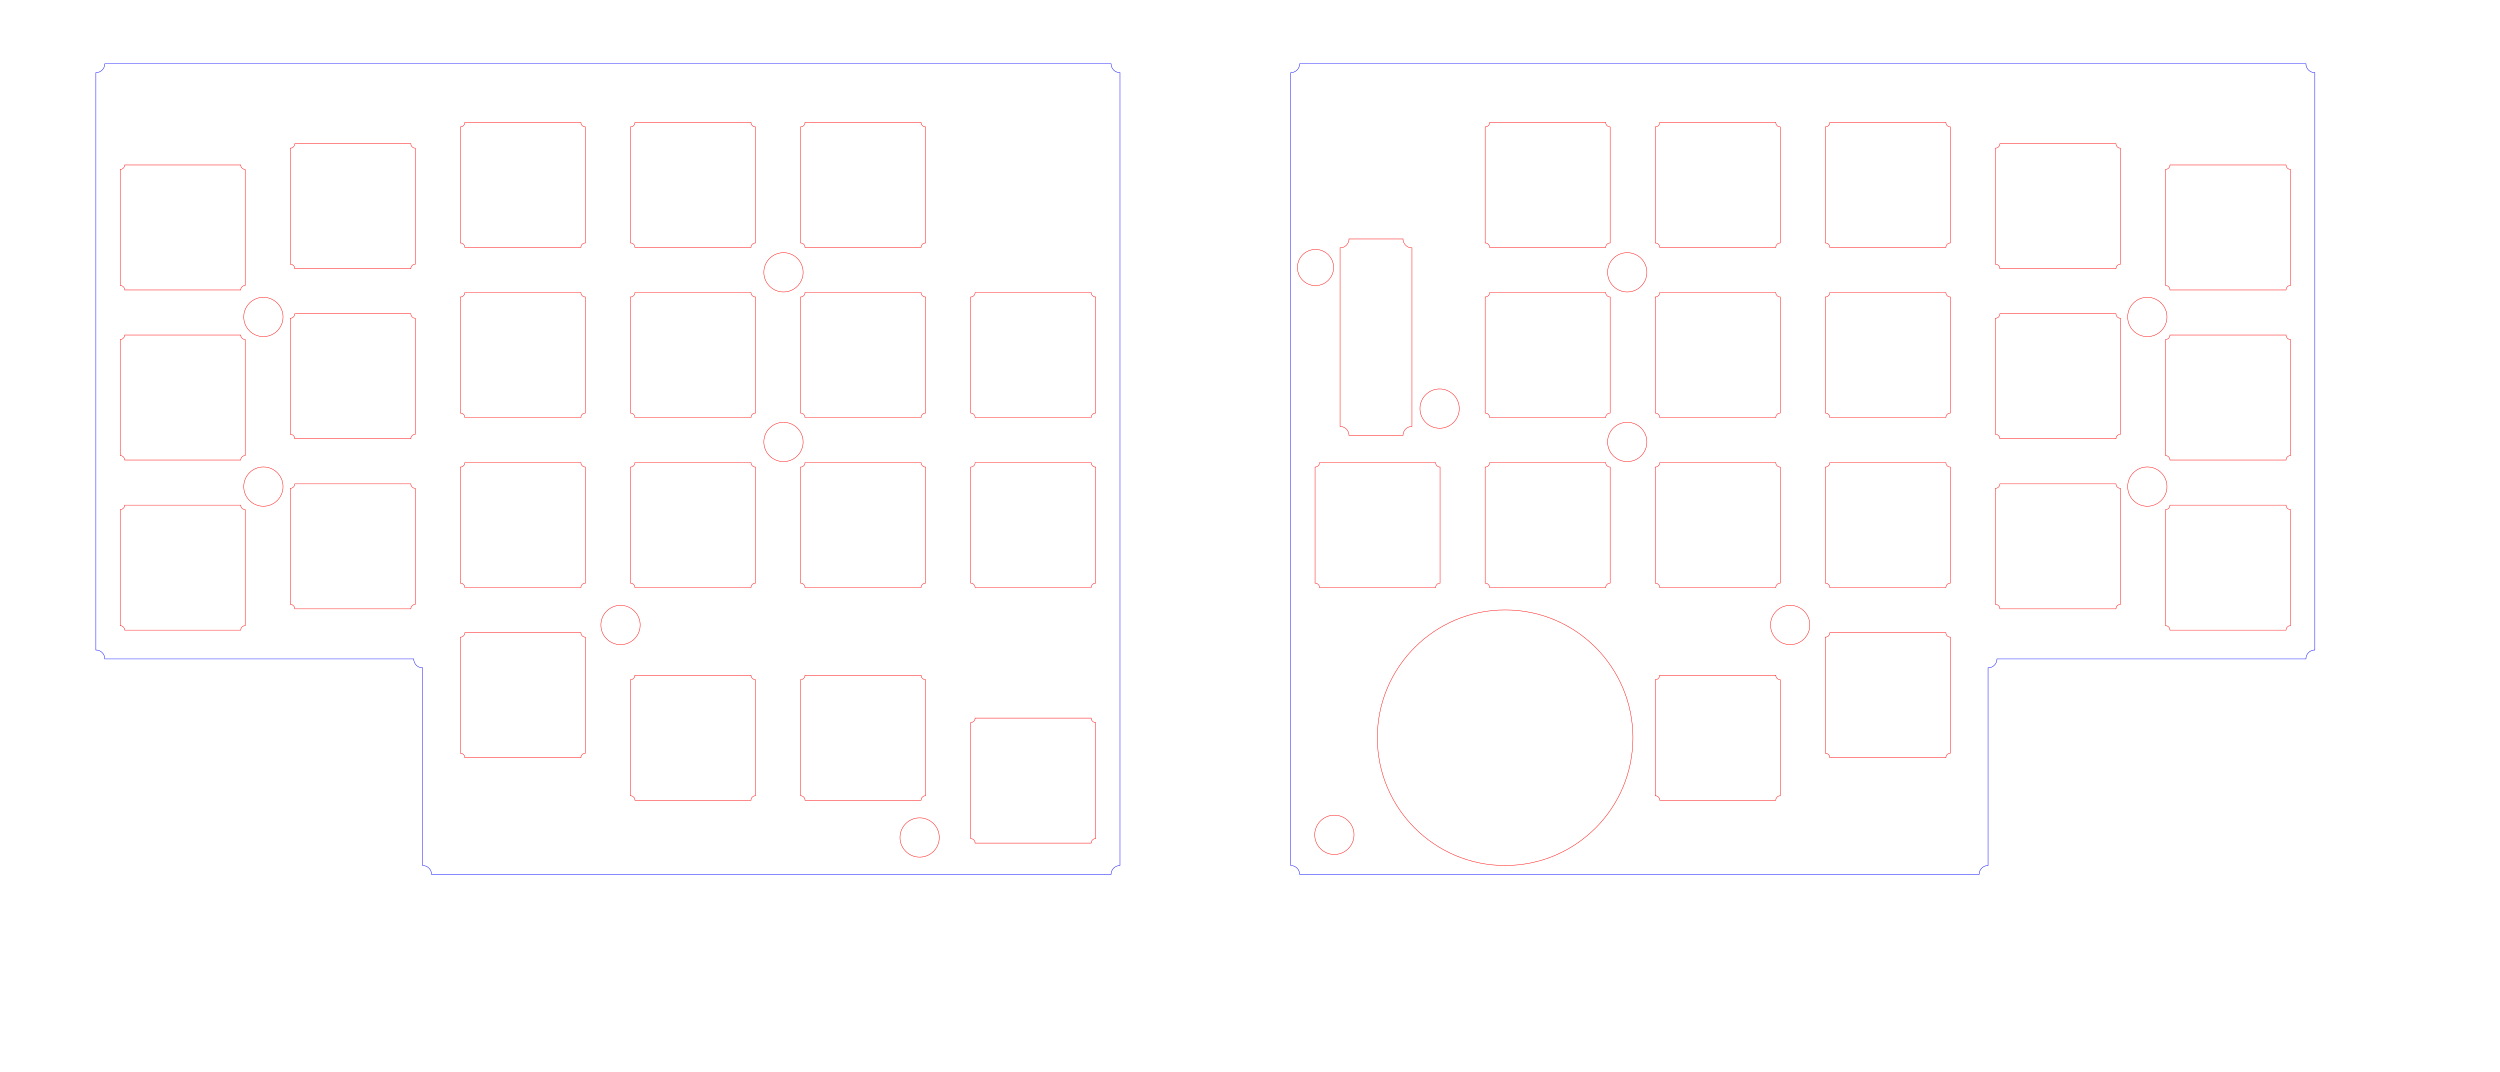
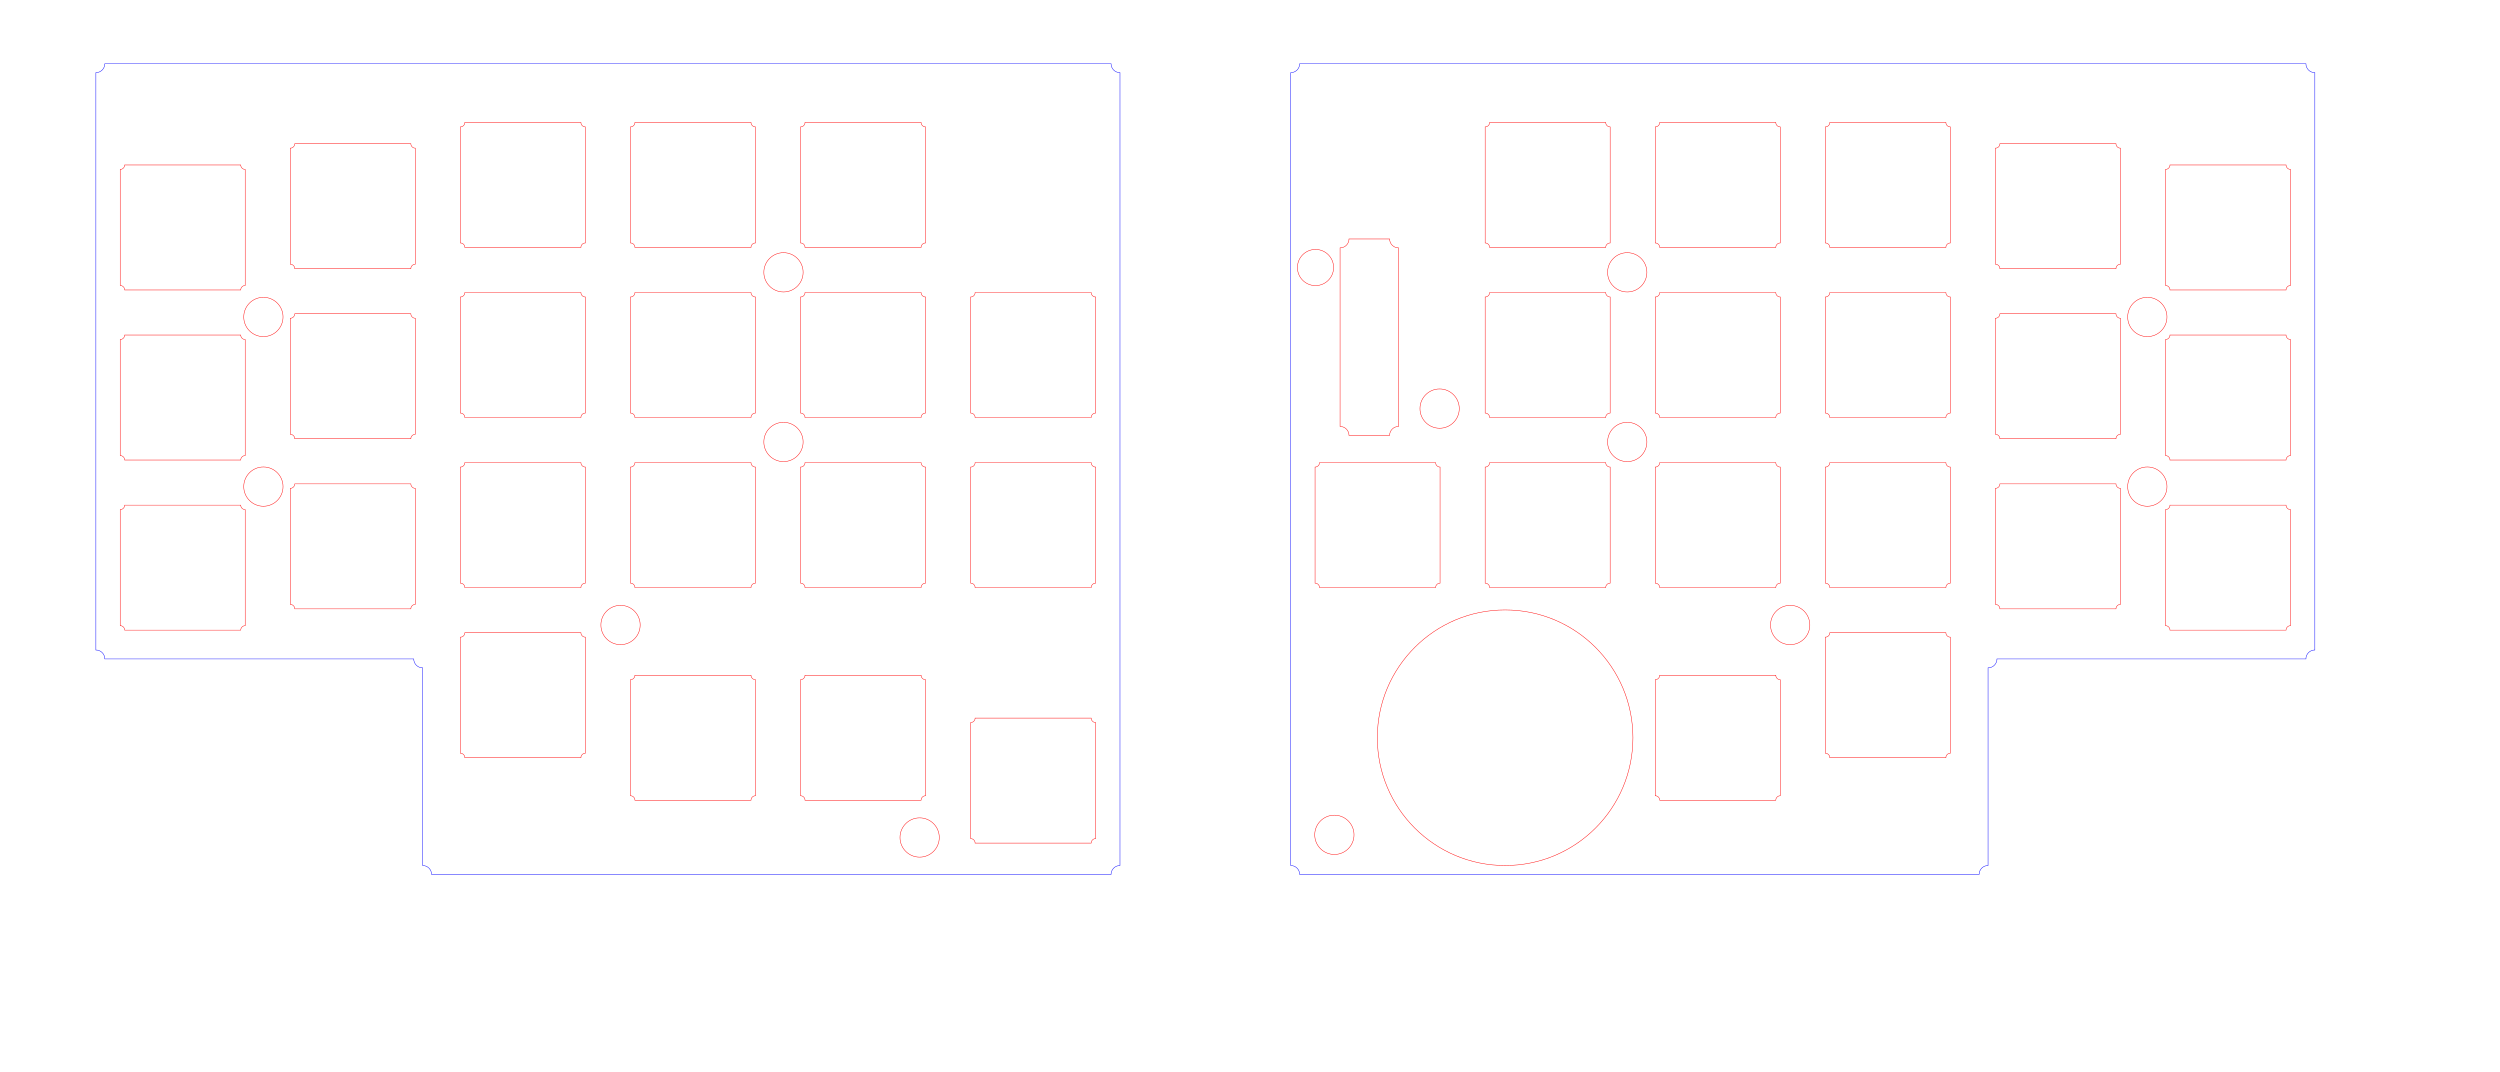
<svg xmlns="http://www.w3.org/2000/svg" version="1.1" width="280.0mm" height="120.0mm" viewBox="0 0 280.0 120.0">
  <g id="CUT2" style="fill:none;stroke:#0000ff;stroke-width:0.05">
    <path d="M 10.738 8.137 A 1 1 0 0 0 11.738 7.138 L 124.438 7.138 A 1 1 0 0 0 125.438 8.137 L 125.438 96.938 A 1 1 0 0 0 124.438 97.938 L 48.337 97.938 A 1 1 0 0 0 47.337 96.938 L 47.337 74.8 A 1 1 0 0 1 46.337 73.8 L 11.738 73.8 A 1 1 0 0 0 10.738 72.8 L 10.738 8.137 Z" />
    <path d="M 144.562 8.137 A 1 1 0 0 0 145.562 7.138 L 258.262 7.138 A 1 1 0 0 0 259.262 8.137 L 259.262 72.8 A 1 1 0 0 0 258.262 73.8 L 223.662 73.8 A 1 1 0 0 1 222.662 74.8 L 222.662 96.938 A 1 1 0 0 0 221.662 97.938 L 145.562 97.938 A 1 1 0 0 0 144.562 96.938 L 144.562 8.137 Z" />
  </g>
  <g id="CUT1" style="fill:none;stroke:#ff0000;stroke-width:0.05">
    <path d="M 13.463 18.975 A 0.5 0.5 0 0 0 13.963 18.475 L 26.962 18.475 A 0.5 0.5 0 0 0 27.462 18.975 L 27.462 31.975 A 0.5 0.5 0 0 0 26.962 32.475 L 13.963 32.475 A 0.5 0.5 0 0 0 13.463 31.975 L 13.463 18.975 Z" />
    <path d="M 13.463 38.025 A 0.5 0.5 0 0 0 13.963 37.525 L 26.962 37.525 A 0.5 0.5 0 0 0 27.462 38.025 L 27.462 51.025 A 0.5 0.5 0 0 0 26.962 51.525 L 13.963 51.525 A 0.5 0.5 0 0 0 13.463 51.025 L 13.463 38.025 Z" />
    <path d="M 13.463 57.075 A 0.5 0.5 0 0 0 13.963 56.575 L 26.962 56.575 A 0.5 0.5 0 0 0 27.462 57.075 L 27.462 70.075 A 0.5 0.5 0 0 0 26.962 70.575 L 13.963 70.575 A 0.5 0.5 0 0 0 13.463 70.075 L 13.463 57.075 Z" />
    <path d="M 32.513 16.594 A 0.5 0.5 0 0 0 33.013 16.094 L 46.013 16.094 A 0.5 0.5 0 0 0 46.513 16.594 L 46.513 29.594 A 0.5 0.5 0 0 0 46.013 30.094 L 33.013 30.094 A 0.5 0.5 0 0 0 32.513 29.594 L 32.513 16.594 Z" />
    <path d="M 32.513 35.644 A 0.5 0.5 0 0 0 33.013 35.144 L 46.013 35.144 A 0.5 0.5 0 0 0 46.513 35.644 L 46.513 48.644 A 0.5 0.5 0 0 0 46.013 49.144 L 33.013 49.144 A 0.5 0.5 0 0 0 32.513 48.644 L 32.513 35.644 Z" />
    <path d="M 32.513 54.694 A 0.5 0.5 0 0 0 33.013 54.194 L 46.013 54.194 A 0.5 0.5 0 0 0 46.513 54.694 L 46.513 67.694 A 0.5 0.5 0 0 0 46.013 68.194 L 33.013 68.194 A 0.5 0.5 0 0 0 32.513 67.694 L 32.513 54.694 Z" />
    <path d="M 51.562 14.213 A 0.5 0.5 0 0 0 52.062 13.713 L 65.062 13.713 A 0.5 0.5 0 0 0 65.562 14.213 L 65.562 27.212 A 0.5 0.5 0 0 0 65.062 27.712 L 52.062 27.712 A 0.5 0.5 0 0 0 51.562 27.212 L 51.562 14.213 Z" />
    <path d="M 51.562 33.263 A 0.5 0.5 0 0 0 52.062 32.763 L 65.062 32.763 A 0.5 0.5 0 0 0 65.562 33.263 L 65.562 46.263 A 0.5 0.5 0 0 0 65.062 46.763 L 52.062 46.763 A 0.5 0.5 0 0 0 51.562 46.263 L 51.562 33.263 Z" />
    <path d="M 51.562 52.312 A 0.5 0.5 0 0 0 52.062 51.812 L 65.062 51.812 A 0.5 0.5 0 0 0 65.562 52.312 L 65.562 65.312 A 0.5 0.5 0 0 0 65.062 65.812 L 52.062 65.812 A 0.5 0.5 0 0 0 51.562 65.312 L 51.562 52.312 Z" />
    <path d="M 70.612 14.213 A 0.5 0.5 0 0 0 71.112 13.713 L 84.112 13.713 A 0.5 0.5 0 0 0 84.612 14.213 L 84.612 27.212 A 0.5 0.5 0 0 0 84.112 27.712 L 71.112 27.712 A 0.5 0.5 0 0 0 70.612 27.212 L 70.612 14.213 Z" />
    <path d="M 70.612 33.263 A 0.5 0.5 0 0 0 71.112 32.763 L 84.112 32.763 A 0.5 0.5 0 0 0 84.612 33.263 L 84.612 46.263 A 0.5 0.5 0 0 0 84.112 46.763 L 71.112 46.763 A 0.5 0.5 0 0 0 70.612 46.263 L 70.612 33.263 Z" />
    <path d="M 70.612 52.312 A 0.5 0.5 0 0 0 71.112 51.812 L 84.112 51.812 A 0.5 0.5 0 0 0 84.612 52.312 L 84.612 65.312 A 0.5 0.5 0 0 0 84.112 65.812 L 71.112 65.812 A 0.5 0.5 0 0 0 70.612 65.312 L 70.612 52.312 Z" />
    <path d="M 89.662 14.213 A 0.5 0.5 0 0 0 90.162 13.713 L 103.162 13.713 A 0.5 0.5 0 0 0 103.662 14.213 L 103.662 27.212 A 0.5 0.5 0 0 0 103.162 27.712 L 90.162 27.712 A 0.5 0.5 0 0 0 89.662 27.212 L 89.662 14.213 Z" />
    <path d="M 89.662 33.263 A 0.5 0.5 0 0 0 90.162 32.763 L 103.162 32.763 A 0.5 0.5 0 0 0 103.662 33.263 L 103.662 46.263 A 0.5 0.5 0 0 0 103.162 46.763 L 90.162 46.763 A 0.5 0.5 0 0 0 89.662 46.263 L 89.662 33.263 Z" />
    <path d="M 89.662 52.312 A 0.5 0.5 0 0 0 90.162 51.812 L 103.162 51.812 A 0.5 0.5 0 0 0 103.662 52.312 L 103.662 65.312 A 0.5 0.5 0 0 0 103.162 65.812 L 90.162 65.812 A 0.5 0.5 0 0 0 89.662 65.312 L 89.662 52.312 Z" />
    <path d="M 108.713 33.263 A 0.5 0.5 0 0 0 109.213 32.763 L 122.213 32.763 A 0.5 0.5 0 0 0 122.713 33.263 L 122.713 46.263 A 0.5 0.5 0 0 0 122.213 46.763 L 109.213 46.763 A 0.5 0.5 0 0 0 108.713 46.263 L 108.713 33.263 Z" />
    <path d="M 108.713 52.312 A 0.5 0.5 0 0 0 109.213 51.812 L 122.213 51.812 A 0.5 0.5 0 0 0 122.713 52.312 L 122.713 65.312 A 0.5 0.5 0 0 0 122.213 65.812 L 109.213 65.812 A 0.5 0.5 0 0 0 108.713 65.312 L 108.713 52.312 Z" />
    <path d="M 51.562 71.362 A 0.5 0.5 0 0 0 52.062 70.862 L 65.062 70.862 A 0.5 0.5 0 0 0 65.562 71.362 L 65.562 84.362 A 0.5 0.5 0 0 0 65.062 84.862 L 52.062 84.862 A 0.5 0.5 0 0 0 51.562 84.362 L 51.562 71.362 Z" />
    <path d="M 70.612 76.125 A 0.5 0.5 0 0 0 71.112 75.625 L 84.112 75.625 A 0.5 0.5 0 0 0 84.612 76.125 L 84.612 89.125 A 0.5 0.5 0 0 0 84.112 89.625 L 71.112 89.625 A 0.5 0.5 0 0 0 70.612 89.125 L 70.612 76.125 Z" />
    <path d="M 89.662 76.125 A 0.5 0.5 0 0 0 90.162 75.625 L 103.162 75.625 A 0.5 0.5 0 0 0 103.662 76.125 L 103.662 89.125 A 0.5 0.5 0 0 0 103.162 89.625 L 90.162 89.625 A 0.5 0.5 0 0 0 89.662 89.125 L 89.662 76.125 Z" />
    <path d="M 108.713 80.925 A 0.5 0.5 0 0 0 109.213 80.425 L 122.213 80.425 A 0.5 0.5 0 0 0 122.713 80.925 L 122.713 93.925 A 0.5 0.5 0 0 0 122.213 94.425 L 109.213 94.425 A 0.5 0.5 0 0 0 108.713 93.925 L 108.713 80.925 Z" />
    <path d="M 85.55 30.5 A 2.2 2.2 0 1 0 89.95 30.5 A 2.2 2.2 0 1 0 85.55 30.5 Z" />
    <path d="M 27.3 35.5 A 2.2 2.2 0 1 0 31.7 35.5 A 2.2 2.2 0 1 0 27.3 35.5 Z" />
    <path d="M 27.3 54.5 A 2.2 2.2 0 1 0 31.7 54.5 A 2.2 2.2 0 1 0 27.3 54.5 Z" />
    <path d="M 85.55 49.5 A 2.2 2.2 0 1 0 89.95 49.5 A 2.2 2.2 0 1 0 85.55 49.5 Z" />
    <path d="M 100.8 93.8 A 2.2 2.2 0 1 0 105.2 93.8 A 2.2 2.2 0 1 0 100.8 93.8 Z" />
    <path d="M 67.3 70 A 2.2 2.2 0 1 0 71.7 70 A 2.2 2.2 0 1 0 67.3 70 Z" />
    <path d="M 242.537 18.975 A 0.5 0.5 0 0 0 243.037 18.475 L 256.038 18.475 A 0.5 0.5 0 0 0 256.538 18.975 L 256.538 31.975 A 0.5 0.5 0 0 0 256.038 32.475 L 243.037 32.475 A 0.5 0.5 0 0 0 242.537 31.975 L 242.537 18.975 Z" />
    <path d="M 242.537 38.025 A 0.5 0.5 0 0 0 243.037 37.525 L 256.038 37.525 A 0.5 0.5 0 0 0 256.538 38.025 L 256.538 51.025 A 0.5 0.5 0 0 0 256.038 51.525 L 243.037 51.525 A 0.5 0.5 0 0 0 242.537 51.025 L 242.537 38.025 Z" />
    <path d="M 242.537 57.075 A 0.5 0.5 0 0 0 243.037 56.575 L 256.038 56.575 A 0.5 0.5 0 0 0 256.538 57.075 L 256.538 70.075 A 0.5 0.5 0 0 0 256.038 70.575 L 243.037 70.575 A 0.5 0.5 0 0 0 242.537 70.075 L 242.537 57.075 Z" />
    <path d="M 223.488 16.594 A 0.5 0.5 0 0 0 223.988 16.094 L 236.988 16.094 A 0.5 0.5 0 0 0 237.488 16.594 L 237.488 29.594 A 0.5 0.5 0 0 0 236.988 30.094 L 223.988 30.094 A 0.5 0.5 0 0 0 223.488 29.594 L 223.488 16.594 Z" />
    <path d="M 223.488 35.644 A 0.5 0.5 0 0 0 223.988 35.144 L 236.988 35.144 A 0.5 0.5 0 0 0 237.488 35.644 L 237.488 48.644 A 0.5 0.5 0 0 0 236.988 49.144 L 223.988 49.144 A 0.5 0.5 0 0 0 223.488 48.644 L 223.488 35.644 Z" />
    <path d="M 223.488 54.694 A 0.5 0.5 0 0 0 223.988 54.194 L 236.988 54.194 A 0.5 0.5 0 0 0 237.488 54.694 L 237.488 67.694 A 0.5 0.5 0 0 0 236.988 68.194 L 223.988 68.194 A 0.5 0.5 0 0 0 223.488 67.694 L 223.488 54.694 Z" />
    <path d="M 204.438 14.213 A 0.5 0.5 0 0 0 204.938 13.713 L 217.938 13.713 A 0.5 0.5 0 0 0 218.438 14.213 L 218.438 27.212 A 0.5 0.5 0 0 0 217.938 27.712 L 204.938 27.712 A 0.5 0.5 0 0 0 204.438 27.212 L 204.438 14.213 Z" />
    <path d="M 204.438 33.263 A 0.5 0.5 0 0 0 204.938 32.763 L 217.938 32.763 A 0.5 0.5 0 0 0 218.438 33.263 L 218.438 46.263 A 0.5 0.5 0 0 0 217.938 46.763 L 204.938 46.763 A 0.5 0.5 0 0 0 204.438 46.263 L 204.438 33.263 Z" />
    <path d="M 204.438 52.312 A 0.5 0.5 0 0 0 204.938 51.812 L 217.938 51.812 A 0.5 0.5 0 0 0 218.438 52.312 L 218.438 65.312 A 0.5 0.5 0 0 0 217.938 65.812 L 204.938 65.812 A 0.5 0.5 0 0 0 204.438 65.312 L 204.438 52.312 Z" />
    <path d="M 185.387 14.213 A 0.5 0.5 0 0 0 185.887 13.713 L 198.887 13.713 A 0.5 0.5 0 0 0 199.387 14.213 L 199.387 27.212 A 0.5 0.5 0 0 0 198.887 27.712 L 185.887 27.712 A 0.5 0.5 0 0 0 185.387 27.212 L 185.387 14.213 Z" />
    <path d="M 185.387 33.263 A 0.5 0.5 0 0 0 185.887 32.763 L 198.887 32.763 A 0.5 0.5 0 0 0 199.387 33.263 L 199.387 46.263 A 0.5 0.5 0 0 0 198.887 46.763 L 185.887 46.763 A 0.5 0.5 0 0 0 185.387 46.263 L 185.387 33.263 Z" />
    <path d="M 185.387 52.312 A 0.5 0.5 0 0 0 185.887 51.812 L 198.887 51.812 A 0.5 0.5 0 0 0 199.387 52.312 L 199.387 65.312 A 0.5 0.5 0 0 0 198.887 65.812 L 185.887 65.812 A 0.5 0.5 0 0 0 185.387 65.312 L 185.387 52.312 Z" />
    <path d="M 166.338 14.213 A 0.5 0.5 0 0 0 166.838 13.713 L 179.838 13.713 A 0.5 0.5 0 0 0 180.338 14.213 L 180.338 27.212 A 0.5 0.5 0 0 0 179.838 27.712 L 166.838 27.712 A 0.5 0.5 0 0 0 166.338 27.212 L 166.338 14.213 Z" />
    <path d="M 166.338 33.263 A 0.5 0.5 0 0 0 166.838 32.763 L 179.838 32.763 A 0.5 0.5 0 0 0 180.338 33.263 L 180.338 46.263 A 0.5 0.5 0 0 0 179.838 46.763 L 166.838 46.763 A 0.5 0.5 0 0 0 166.338 46.263 L 166.338 33.263 Z" />
    <path d="M 166.338 52.312 A 0.5 0.5 0 0 0 166.838 51.812 L 179.838 51.812 A 0.5 0.5 0 0 0 180.338 52.312 L 180.338 65.312 A 0.5 0.5 0 0 0 179.838 65.812 L 166.838 65.812 A 0.5 0.5 0 0 0 166.338 65.312 L 166.338 52.312 Z" />
    <path d="M 147.287 52.312 A 0.5 0.5 0 0 0 147.787 51.812 L 160.787 51.812 A 0.5 0.5 0 0 0 161.287 52.312 L 161.287 65.312 A 0.5 0.5 0 0 0 160.787 65.812 L 147.787 65.812 A 0.5 0.5 0 0 0 147.287 65.312 L 147.287 52.312 Z" />
    <path d="M 185.387 76.125 A 0.5 0.5 0 0 0 185.887 75.625 L 198.887 75.625 A 0.5 0.5 0 0 0 199.387 76.125 L 199.387 89.125 A 0.5 0.5 0 0 0 198.887 89.625 L 185.887 89.625 A 0.5 0.5 0 0 0 185.387 89.125 L 185.387 76.125 Z" />
    <path d="M 204.438 71.362 A 0.5 0.5 0 0 0 204.938 70.862 L 217.938 70.862 A 0.5 0.5 0 0 0 218.438 71.362 L 218.438 84.362 A 0.5 0.5 0 0 0 217.938 84.862 L 204.938 84.862 A 0.5 0.5 0 0 0 204.438 84.362 L 204.438 71.362 Z" />
-     <path d="M 150.088 27.762 A 1 1 0 0 0 151.088 26.762 L 157.137 26.762 A 1 1 0 0 0 158.137 27.762 L 158.137 47.763 A 1 1 0 0 0 157.137 48.763 L 151.088 48.763 A 1 1 0 0 0 150.088 47.763 L 150.088 27.762 Z" />
+     <path d="M 150.088 27.762 A 1 1 0 0 0 151.088 26.762 L 155.637 26.762 A 1 1 0 0 0 156.637 27.762 L 156.637 47.763 A 1 1 0 0 0 155.637 48.763 L 151.088 48.763 A 1 1 0 0 0 150.088 47.763 L 150.088 27.762 Z" />
    <path d="M 180.05 30.5 A 2.2 2.2 0 1 0 184.45 30.5 A 2.2 2.2 0 1 0 180.05 30.5 Z" />
    <path d="M 238.3 35.5 A 2.2 2.2 0 1 0 242.7 35.5 A 2.2 2.2 0 1 0 238.3 35.5 Z" />
    <path d="M 238.3 54.5 A 2.2 2.2 0 1 0 242.7 54.5 A 2.2 2.2 0 1 0 238.3 54.5 Z" />
    <path d="M 180.05 49.5 A 2.2 2.2 0 1 0 184.45 49.5 A 2.2 2.2 0 1 0 180.05 49.5 Z" />
    <path d="M 147.25 93.5 A 2.2 2.2 0 1 0 151.65 93.5 A 2.2 2.2 0 1 0 147.25 93.5 Z" />
    <path d="M 198.3 70 A 2.2 2.2 0 1 0 202.7 70 A 2.2 2.2 0 1 0 198.3 70 Z" />
    <path d="M 145.312 29.962 A 2.025 2.025 0 1 0 149.363 29.962 A 2.025 2.025 0 1 0 145.312 29.962 Z" />
    <path d="M 159.037 45.763 A 2.2 2.2 0 1 0 163.438 45.763 A 2.2 2.2 0 1 0 159.037 45.763 Z" />
    <path d="M 154.262 82.625 A 14.312 14.312 0 1 0 182.887 82.625 A 14.312 14.312 0 1 0 154.262 82.625 Z" />
  </g>
</svg>
